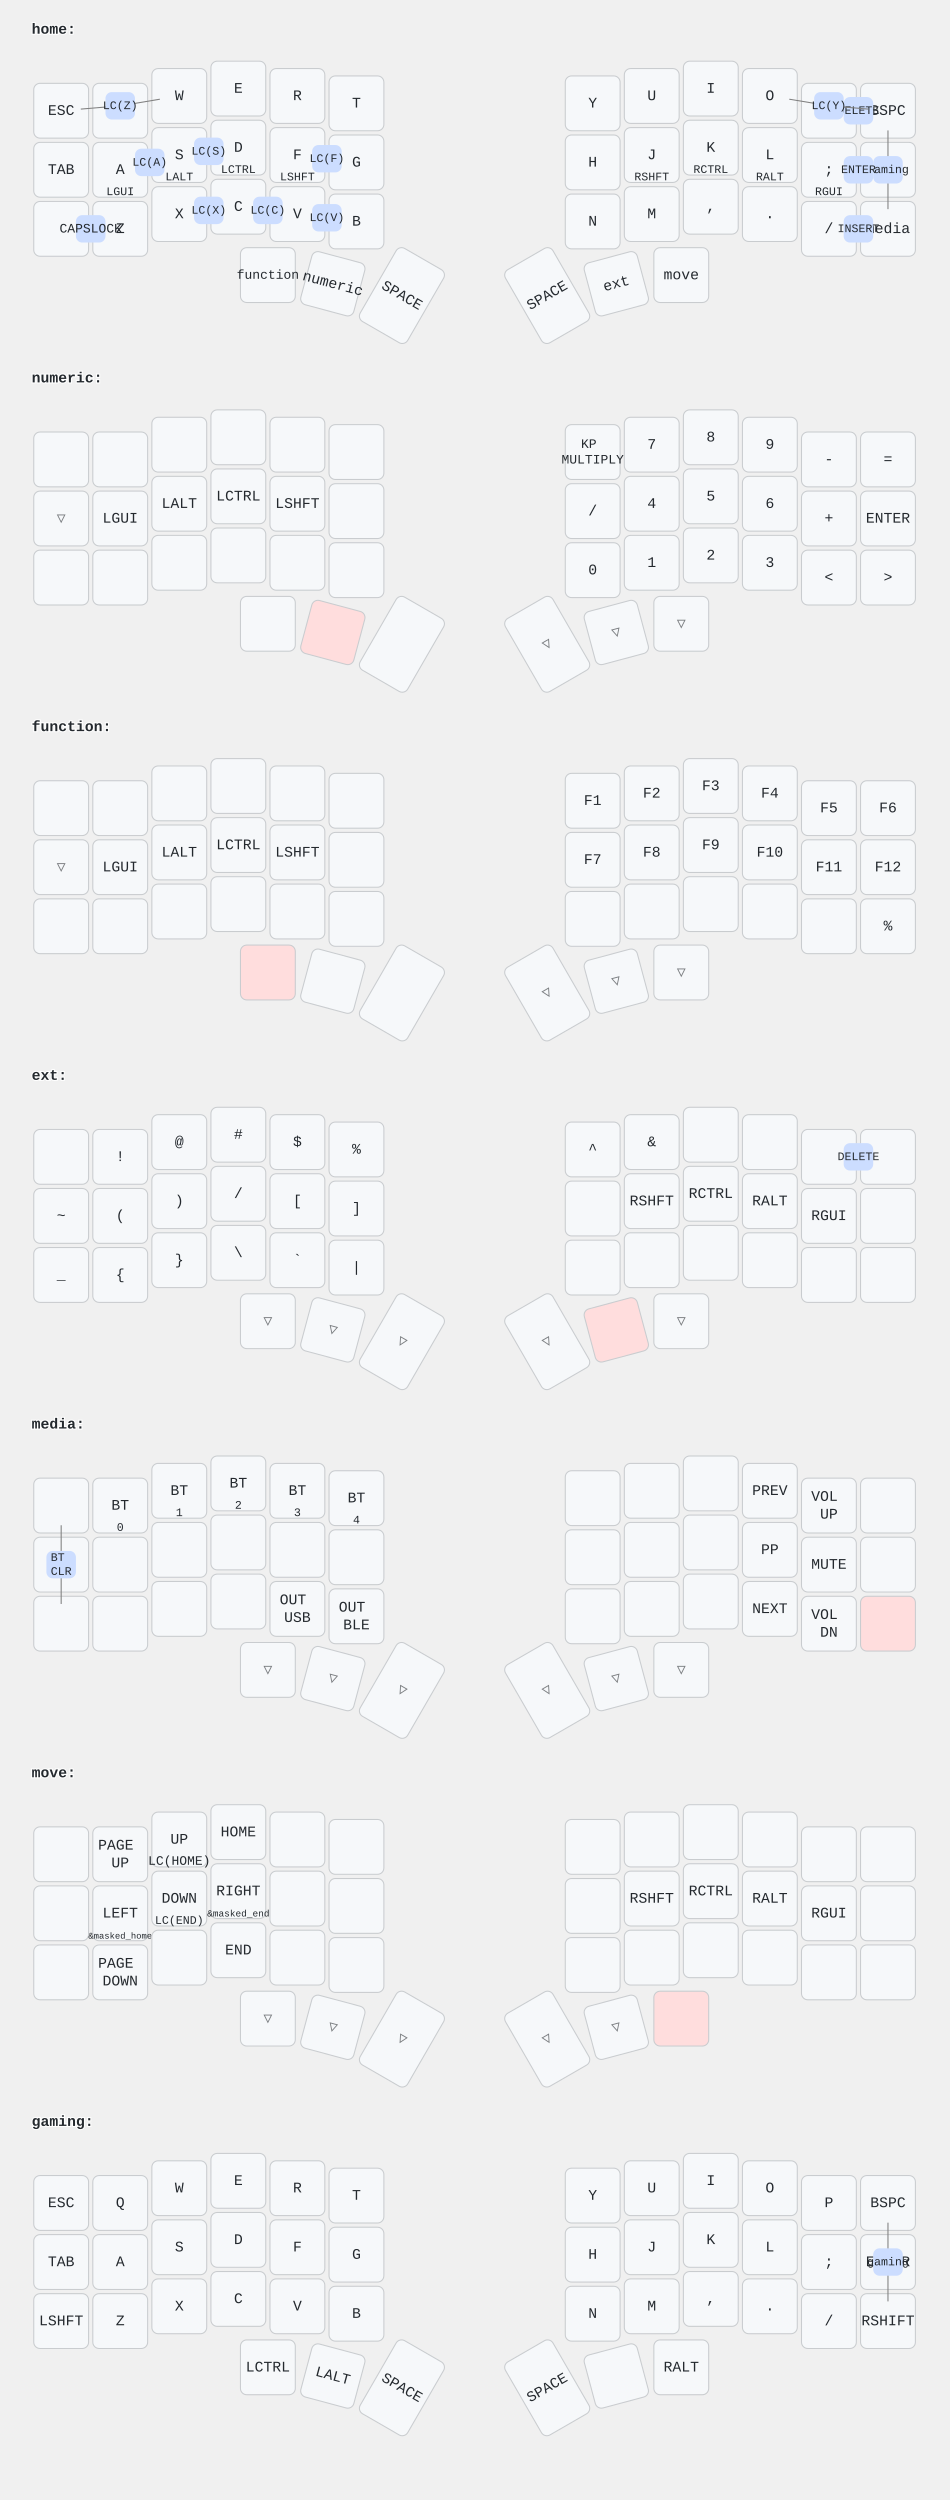
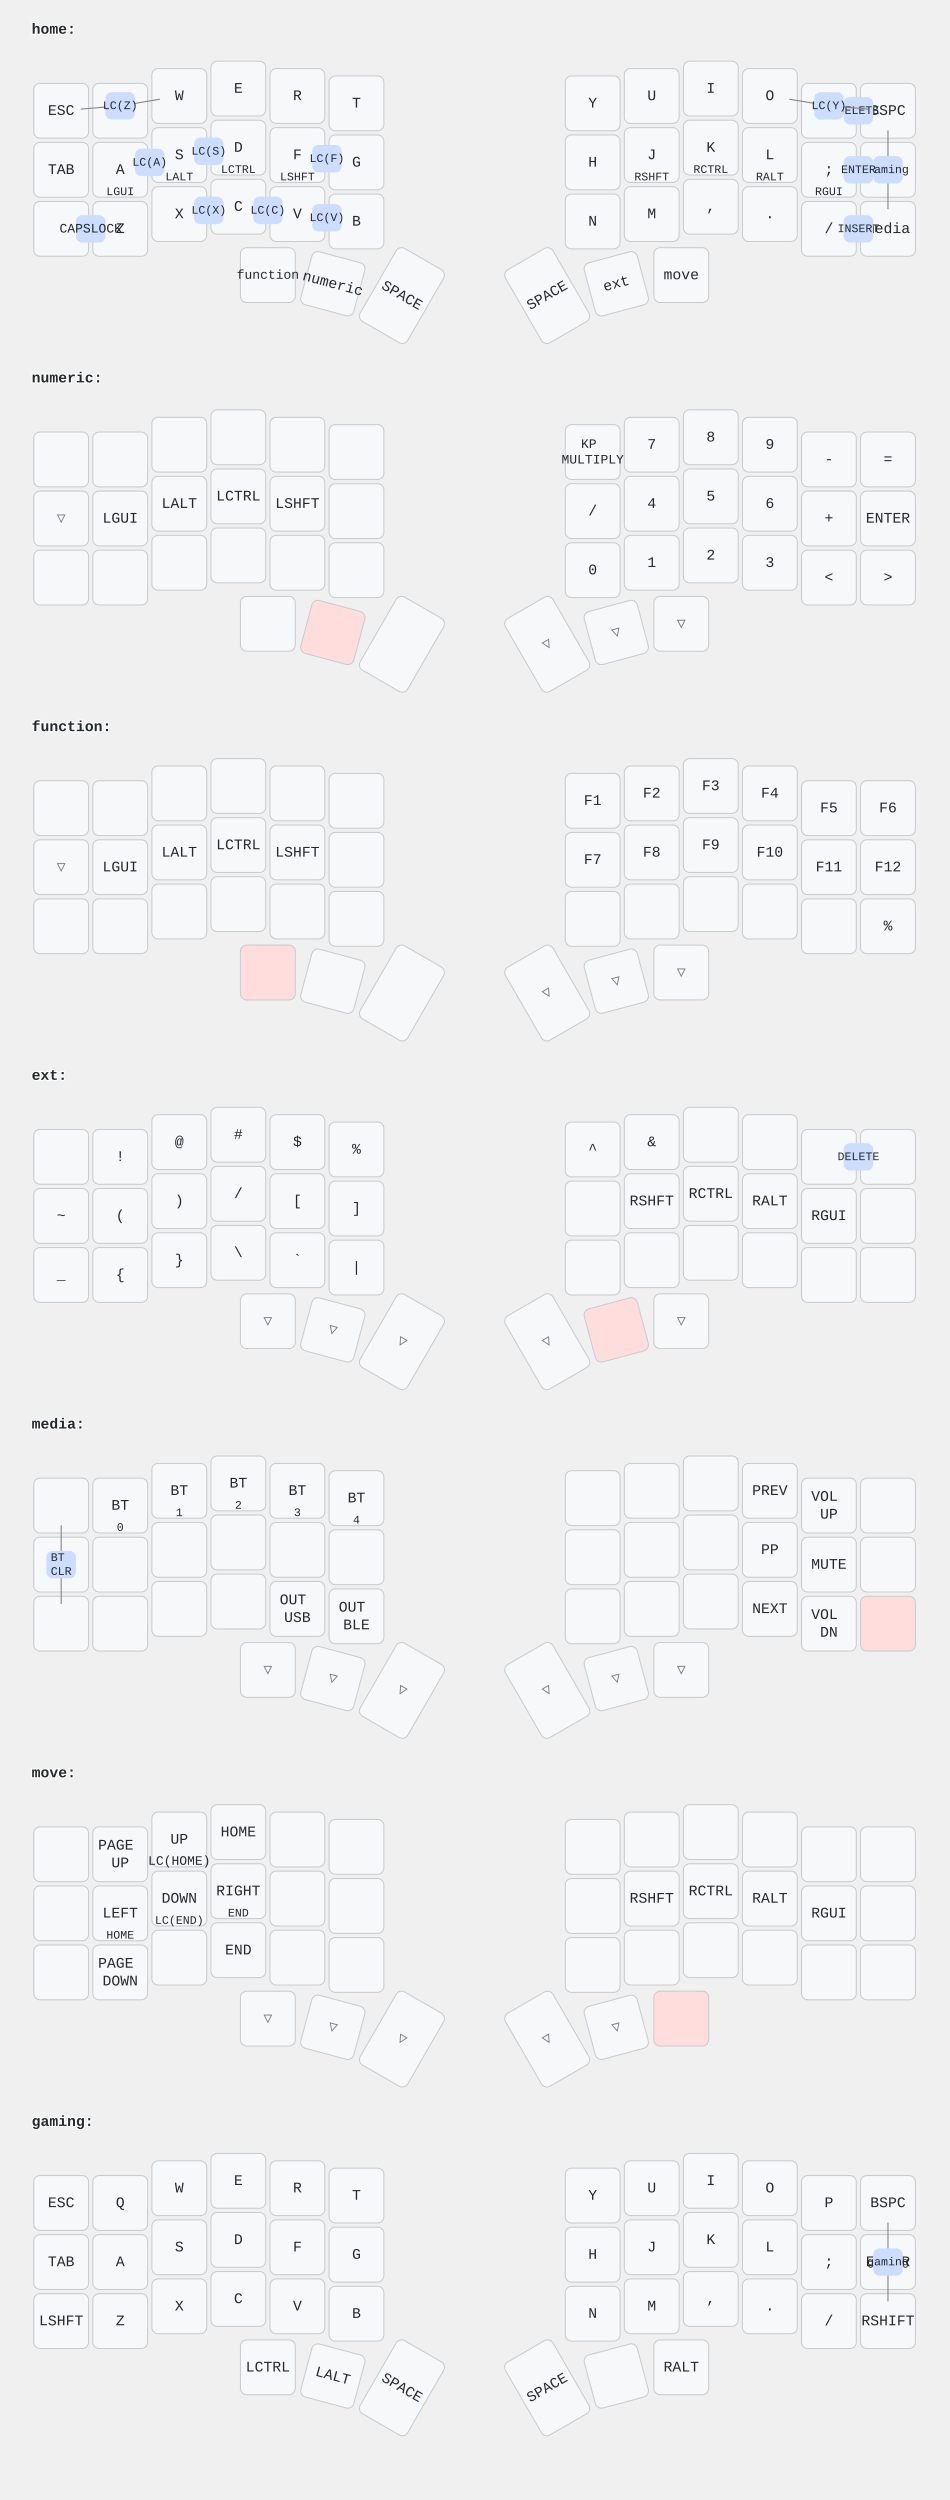
<svg xmlns="http://www.w3.org/2000/svg" width="900.0" height="2370.571" viewBox="0 0 900.0 2370.571" class="keymap">
  <style>/* inherit to force styles through use tags*/
svg path {
    fill: inherit;
}
/* font and background color specifications */
svg.keymap {
    font-family: SFMono-Regular,Consolas,Liberation Mono,Menlo,monospace;
    font-size: 14px;
    font-kerning: normal;
    text-rendering: optimizeLegibility;
    fill: #24292e;
}

/* default key styling */
rect.key {
    fill: #f6f8fa;
    stroke: #c9cccf;
    stroke-width: 1;
}

/* color accent for combo boxes */
rect.combo {
    fill: #cdf;
}

/* color accent for held keys */
rect.held, rect.combo.held {
    fill: #fdd;
}

/* color accent for ghost (optional) keys */
rect.ghost, rect.combo.ghost {
    stroke-dasharray: 4, 4;
    stroke-width: 2;
}

text {
    text-anchor: middle;
    dominant-baseline: middle;
}

/* styling for layer labels */
text.label {
    font-weight: bold;
    text-anchor: start;
    stroke: white;
    stroke-width: 2;
    paint-order: stroke;
}

/* styling for combo tap, and key hold/shifted label text */
text.combo, text.hold, text.shifted {
    font-size: 11px;
}

text.hold {
    text-anchor: middle;
    dominant-baseline: auto;
}

text.shifted {
    text-anchor: middle;
    dominant-baseline: hanging;
}

/* styling for hold/shifted label text in combo box */
text.combo.hold, text.combo.shifted {
    font-size: 8px;
}

/* lighter symbol for transparent keys */
text.trans {
    fill: #7b7e81;
}

/* styling for combo dendrons */
path.combo {
    stroke-width: 1;
    stroke: gray;
    fill: none;
}

/* Start Tabler Icons Cleanup */
/* cannot use height/width with glyphs */
.icon-tabler &gt; path {
    fill: inherit;
    stroke: inherit;
}
/* hide tabler's default box */
.icon-tabler &gt; path[stroke="none"][fill="none"] {
    visibility: collapse;
}
/* End Tabler Icons Cleanup */
</style>
  <g class="layer-home">
    <text x="30.0" y="28.0" class="label">home:</text>
    <rect rx="6.0" ry="6.0" x="32.0" y="79.0" width="52.0" height="52.0" class="key" />
    <text x="58.0" y="105.0" class="tap">ESC</text>
    <rect rx="6.0" ry="6.0" x="88.0" y="79.0" width="52.0" height="52.0" class="key" />
    <text x="114.0" y="105.0" class="tap">Q</text>
    <rect rx="6.0" ry="6.0" x="144.0" y="65.0" width="52.0" height="52.0" class="key" />
    <text x="170.0" y="91.0" class="tap">W</text>
    <rect rx="6.0" ry="6.0" x="200.0" y="58.0" width="52.0" height="52.0" class="key" />
    <text x="226.0" y="84.0" class="tap">E</text>
    <rect rx="6.0" ry="6.0" x="256.0" y="65.0" width="52.0" height="52.0" class="key" />
    <text x="282.0" y="91.0" class="tap">R</text>
    <rect rx="6.0" ry="6.0" x="312.0" y="72.0" width="52.0" height="52.0" class="key" />
    <text x="338.0" y="98.0" class="tap">T</text>
    <rect rx="6.0" ry="6.0" x="536.0" y="72.0" width="52.0" height="52.0" class="key" />
    <text x="562.0" y="98.0" class="tap">Y</text>
    <rect rx="6.0" ry="6.0" x="592.0" y="65.0" width="52.0" height="52.0" class="key" />
    <text x="618.0" y="91.0" class="tap">U</text>
    <rect rx="6.0" ry="6.0" x="648.0" y="58.0" width="52.0" height="52.0" class="key" />
    <text x="674.0" y="84.0" class="tap">I</text>
    <rect rx="6.0" ry="6.0" x="704.0" y="65.0" width="52.0" height="52.0" class="key" />
    <text x="730.0" y="91.0" class="tap">O</text>
    <rect rx="6.0" ry="6.0" x="760.0" y="79.0" width="52.0" height="52.0" class="key" />
    <text x="786.0" y="105.0" class="tap">P</text>
    <rect rx="6.0" ry="6.0" x="816.0" y="79.0" width="52.0" height="52.0" class="key" />
    <text x="842.0" y="105.0" class="tap">BSPC</text>
    <rect rx="6.0" ry="6.0" x="32.0" y="135.0" width="52.0" height="52.0" class="key" />
    <text x="58.0" y="161.0" class="tap">TAB</text>
    <rect rx="6.0" ry="6.0" x="88.0" y="135.0" width="52.0" height="52.0" class="key" />
    <text x="114.0" y="161.0" class="tap">A</text>
    <text x="114.0" y="185.0" class="hold">LGUI</text>
    <rect rx="6.0" ry="6.0" x="144.0" y="121.0" width="52.0" height="52.0" class="key" />
    <text x="170.0" y="147.0" class="tap">S</text>
    <text x="170.0" y="171.0" class="hold">LALT</text>
    <rect rx="6.0" ry="6.0" x="200.0" y="114.0" width="52.0" height="52.0" class="key" />
    <text x="226.0" y="140.0" class="tap">D</text>
    <text x="226.0" y="164.0" class="hold">LCTRL</text>
    <rect rx="6.0" ry="6.0" x="256.0" y="121.0" width="52.0" height="52.0" class="key" />
    <text x="282.0" y="147.0" class="tap">F</text>
    <text x="282.0" y="171.0" class="hold">LSHFT</text>
    <rect rx="6.0" ry="6.0" x="312.0" y="128.0" width="52.0" height="52.0" class="key" />
    <text x="338.0" y="154.0" class="tap">G</text>
    <rect rx="6.0" ry="6.0" x="536.0" y="128.0" width="52.0" height="52.0" class="key" />
    <text x="562.0" y="154.0" class="tap">H</text>
    <rect rx="6.0" ry="6.0" x="592.0" y="121.0" width="52.0" height="52.0" class="key" />
    <text x="618.0" y="147.0" class="tap">J</text>
    <text x="618.0" y="171.0" class="hold">RSHFT</text>
    <rect rx="6.0" ry="6.0" x="648.0" y="114.0" width="52.0" height="52.0" class="key" />
    <text x="674.0" y="140.0" class="tap">K</text>
    <text x="674.0" y="164.0" class="hold">RCTRL</text>
    <rect rx="6.0" ry="6.0" x="704.0" y="121.0" width="52.0" height="52.0" class="key" />
    <text x="730.0" y="147.0" class="tap">L</text>
    <text x="730.0" y="171.0" class="hold">RALT</text>
    <rect rx="6.0" ry="6.0" x="760.0" y="135.0" width="52.0" height="52.0" class="key" />
    <text x="786.0" y="161.0" class="tap">;</text>
    <text x="786.0" y="185.0" class="hold">RGUI</text>
    <rect rx="6.0" ry="6.0" x="816.0" y="135.0" width="52.0" height="52.0" class="key" />
    <text x="842.0" y="161.0" class="tap">'</text>
    <rect rx="6.0" ry="6.0" x="32.0" y="191.0" width="52.0" height="52.0" class="key" />
    <rect rx="6.0" ry="6.0" x="88.0" y="191.0" width="52.0" height="52.0" class="key" />
    <text x="114.0" y="217.0" class="tap">Z</text>
    <rect rx="6.0" ry="6.0" x="144.0" y="177.0" width="52.0" height="52.0" class="key" />
    <text x="170.0" y="203.0" class="tap">X</text>
    <rect rx="6.0" ry="6.0" x="200.0" y="170.0" width="52.0" height="52.0" class="key" />
    <text x="226.0" y="196.0" class="tap">C</text>
    <rect rx="6.0" ry="6.0" x="256.0" y="177.0" width="52.0" height="52.0" class="key" />
    <text x="282.0" y="203.0" class="tap">V</text>
    <rect rx="6.0" ry="6.0" x="312.0" y="184.0" width="52.0" height="52.0" class="key" />
    <text x="338.0" y="210.0" class="tap">B</text>
    <rect rx="6.0" ry="6.0" x="536.0" y="184.0" width="52.0" height="52.0" class="key" />
    <text x="562.0" y="210.0" class="tap">N</text>
    <rect rx="6.0" ry="6.0" x="592.0" y="177.0" width="52.0" height="52.0" class="key" />
    <text x="618.0" y="203.0" class="tap">M</text>
    <rect rx="6.0" ry="6.0" x="648.0" y="170.0" width="52.0" height="52.0" class="key" />
    <text x="674.0" y="196.0" class="tap">,</text>
    <rect rx="6.0" ry="6.0" x="704.0" y="177.0" width="52.0" height="52.0" class="key" />
    <text x="730.0" y="203.0" class="tap">.</text>
    <rect rx="6.0" ry="6.0" x="760.0" y="191.0" width="52.0" height="52.0" class="key" />
    <text x="786.0" y="217.0" class="tap">/</text>
    <rect rx="6.0" ry="6.0" x="816.0" y="191.0" width="52.0" height="52.0" class="key" />
    <text x="842.0" y="217.0" class="tap">media</text>
    <rect rx="6.0" ry="6.0" x="228.0" y="234.848" width="52.0" height="52.0" class="key" />
    <text x="254.0" y="260.848" class="tap" style="font-size: 88%">function</text>
    <g transform="rotate(15.0, 315.6, 269.08)">
      <rect rx="6.0" ry="6.0" x="289.6" y="243.08" width="52.0" height="52.0" class="key" />
      <text x="315.6" y="269.08" class="tap">numeric</text>
    </g>
    <g transform="rotate(30.0, 381.12, 280.28)">
      <rect rx="6.0" ry="6.0" x="355.12" y="240.28" width="52.0" height="80.0" class="key" />
      <text x="381.12" y="280.28" class="tap">SPACE</text>
    </g>
    <g transform="rotate(-30.0, 518.88, 280.28)">
      <rect rx="6.0" ry="6.0" x="492.88" y="240.28" width="52.0" height="80.0" class="key" />
      <text x="518.88" y="280.28" class="tap">SPACE</text>
    </g>
    <g transform="rotate(-15.0, 584.4, 269.08)">
      <rect rx="6.0" ry="6.0" x="558.4" y="243.08" width="52.0" height="52.0" class="key" />
      <text x="584.4" y="269.08" class="tap">ext</text>
    </g>
    <rect rx="6.0" ry="6.0" x="620.0" y="234.848" width="52.0" height="52.0" class="key" />
    <text x="646.0" y="260.848" class="tap">move</text>
    <path d="M842.0,161.0 l0.0,-37.333" class="combo" />
    <path d="M842.0,161.0 l0.0,37.333" class="combo" />
    <rect rx="6.0" ry="6.0" x="828.0" y="148.0" width="28.0" height="26.0" class="combo" />
    <text x="842.0" y="161.0" class="combo tap">gaming</text>
    <rect rx="6.0" ry="6.0" x="800.0" y="92.0" width="28.0" height="26.0" class="combo" />
    <text x="814.0" y="105.0" class="combo tap">DELETE</text>
    <rect rx="6.0" ry="6.0" x="800.0" y="148.0" width="28.0" height="26.0" class="combo" />
    <text x="814.0" y="161.0" class="combo tap">ENTER</text>
    <rect rx="6.0" ry="6.0" x="800.0" y="204.0" width="28.0" height="26.0" class="combo" />
    <text x="814.0" y="217.0" class="combo tap">INSERT</text>
    <rect rx="6.0" ry="6.0" x="72.0" y="204.0" width="28.0" height="26.0" class="combo" />
    <text x="86.0" y="217.0" class="combo tap" style="font-size: 88%">CAPSLOCK</text>
    <rect rx="6.0" ry="6.0" x="128.0" y="141.0" width="28.0" height="26.0" class="combo" />
    <text x="142.0" y="154.0" class="combo tap">LC(A)</text>
    <rect rx="6.0" ry="6.0" x="184.0" y="130.5" width="28.0" height="26.0" class="combo" />
    <text x="198.0" y="143.5" class="combo tap">LC(S)</text>
    <rect rx="6.0" ry="6.0" x="296.0" y="137.5" width="28.0" height="26.0" class="combo" />
    <text x="310.0" y="150.5" class="combo tap">LC(F)</text>
    <rect rx="6.0" ry="6.0" x="184.0" y="186.5" width="28.0" height="26.0" class="combo" />
    <text x="198.0" y="199.5" class="combo tap">LC(X)</text>
    <rect rx="6.0" ry="6.0" x="240.0" y="186.5" width="28.0" height="26.0" class="combo" />
    <text x="254.0" y="199.5" class="combo tap">LC(C)</text>
    <rect rx="6.0" ry="6.0" x="296.0" y="193.5" width="28.0" height="26.0" class="combo" />
    <text x="310.0" y="206.5" class="combo tap">LC(V)</text>
    <path d="M114.0,100.333 l-37.398,3.116" class="combo" />
    <path d="M114.0,100.333 l37.587,-6.265" class="combo" />
    <rect rx="6.0" ry="6.0" x="100.0" y="87.333" width="28.0" height="26.0" class="combo" />
    <text x="114.0" y="100.333" class="combo tap">LC(Z)</text>
    <path d="M786.0,100.333 l-37.587,-6.265" class="combo" />
    <path d="M786.0,100.333 l37.398,3.116" class="combo" />
    <rect rx="6.0" ry="6.0" x="772.0" y="87.333" width="28.0" height="26.0" class="combo" />
    <text x="786.0" y="100.333" class="combo tap">LC(Y)</text>
  </g>
  <g class="layer-numeric">
    <text x="30.0" y="358.653" class="label">numeric:</text>
    <rect rx="6.0" ry="6.0" x="32.0" y="409.653" width="52.0" height="52.0" class="key" />
    <rect rx="6.0" ry="6.0" x="88.0" y="409.653" width="52.0" height="52.0" class="key" />
    <rect rx="6.0" ry="6.0" x="144.0" y="395.653" width="52.0" height="52.0" class="key" />
    <rect rx="6.0" ry="6.0" x="200.0" y="388.653" width="52.0" height="52.0" class="key" />
    <rect rx="6.0" ry="6.0" x="256.0" y="395.653" width="52.0" height="52.0" class="key" />
    <rect rx="6.0" ry="6.0" x="312.0" y="402.653" width="52.0" height="52.0" class="key" />
    <rect rx="6.0" ry="6.0" x="536.0" y="402.653" width="52.0" height="52.0" class="key" />
    <text x="562.0" y="428.653" class="tap" style="font-size: 88%">
      <tspan x="562.0" dy="-0.6em">KP</tspan>
      <tspan x="562.0" dy="1.2em">MULTIPLY</tspan>
    </text>
    <rect rx="6.0" ry="6.0" x="592.0" y="395.653" width="52.0" height="52.0" class="key" />
    <text x="618.0" y="421.653" class="tap">7</text>
    <rect rx="6.0" ry="6.0" x="648.0" y="388.653" width="52.0" height="52.0" class="key" />
    <text x="674.0" y="414.653" class="tap">8</text>
    <rect rx="6.0" ry="6.0" x="704.0" y="395.653" width="52.0" height="52.0" class="key" />
    <text x="730.0" y="421.653" class="tap">9</text>
    <rect rx="6.0" ry="6.0" x="760.0" y="409.653" width="52.0" height="52.0" class="key" />
    <text x="786.0" y="435.653" class="tap">-</text>
    <rect rx="6.0" ry="6.0" x="816.0" y="409.653" width="52.0" height="52.0" class="key" />
    <text x="842.0" y="435.653" class="tap">=</text>
    <rect rx="6.0" ry="6.0" x="32.0" y="465.653" width="52.0" height="52.0" class="trans key" />
    <text x="58.0" y="491.653" class="trans tap">▽</text>
    <rect rx="6.0" ry="6.0" x="88.0" y="465.653" width="52.0" height="52.0" class="key" />
    <text x="114.0" y="491.653" class="tap">LGUI</text>
    <rect rx="6.0" ry="6.0" x="144.0" y="451.653" width="52.0" height="52.0" class="key" />
    <text x="170.0" y="477.653" class="tap">LALT</text>
    <rect rx="6.0" ry="6.0" x="200.0" y="444.653" width="52.0" height="52.0" class="key" />
    <text x="226.0" y="470.653" class="tap">LCTRL</text>
    <rect rx="6.0" ry="6.0" x="256.0" y="451.653" width="52.0" height="52.0" class="key" />
    <text x="282.0" y="477.653" class="tap">LSHFT</text>
    <rect rx="6.0" ry="6.0" x="312.0" y="458.653" width="52.0" height="52.0" class="key" />
    <rect rx="6.0" ry="6.0" x="536.0" y="458.653" width="52.0" height="52.0" class="key" />
    <text x="562.0" y="484.653" class="tap">/</text>
    <rect rx="6.0" ry="6.0" x="592.0" y="451.653" width="52.0" height="52.0" class="key" />
    <text x="618.0" y="477.653" class="tap">4</text>
    <rect rx="6.0" ry="6.0" x="648.0" y="444.653" width="52.0" height="52.0" class="key" />
    <text x="674.0" y="470.653" class="tap">5</text>
    <rect rx="6.0" ry="6.0" x="704.0" y="451.653" width="52.0" height="52.0" class="key" />
    <text x="730.0" y="477.653" class="tap">6</text>
    <rect rx="6.0" ry="6.0" x="760.0" y="465.653" width="52.0" height="52.0" class="key" />
    <text x="786.0" y="491.653" class="tap">+</text>
    <rect rx="6.0" ry="6.0" x="816.0" y="465.653" width="52.0" height="52.0" class="key" />
    <text x="842.0" y="491.653" class="tap">ENTER</text>
    <rect rx="6.0" ry="6.0" x="32.0" y="521.653" width="52.0" height="52.0" class="key" />
    <rect rx="6.0" ry="6.0" x="88.0" y="521.653" width="52.0" height="52.0" class="key" />
    <rect rx="6.0" ry="6.0" x="144.0" y="507.653" width="52.0" height="52.0" class="key" />
    <rect rx="6.0" ry="6.0" x="200.0" y="500.653" width="52.0" height="52.0" class="key" />
    <rect rx="6.0" ry="6.0" x="256.0" y="507.653" width="52.0" height="52.0" class="key" />
    <rect rx="6.0" ry="6.0" x="312.0" y="514.653" width="52.0" height="52.0" class="key" />
    <rect rx="6.0" ry="6.0" x="536.0" y="514.653" width="52.0" height="52.0" class="key" />
    <text x="562.0" y="540.653" class="tap">0</text>
    <rect rx="6.0" ry="6.0" x="592.0" y="507.653" width="52.0" height="52.0" class="key" />
    <text x="618.0" y="533.653" class="tap">1</text>
    <rect rx="6.0" ry="6.0" x="648.0" y="500.653" width="52.0" height="52.0" class="key" />
    <text x="674.0" y="526.653" class="tap">2</text>
    <rect rx="6.0" ry="6.0" x="704.0" y="507.653" width="52.0" height="52.0" class="key" />
    <text x="730.0" y="533.653" class="tap">3</text>
    <rect rx="6.0" ry="6.0" x="760.0" y="521.653" width="52.0" height="52.0" class="key" />
    <text x="786.0" y="547.653" class="tap">&lt;</text>
    <rect rx="6.0" ry="6.0" x="816.0" y="521.653" width="52.0" height="52.0" class="key" />
    <text x="842.0" y="547.653" class="tap">&gt;</text>
    <rect rx="6.0" ry="6.0" x="228.0" y="565.501" width="52.0" height="52.0" class="key" />
    <g transform="rotate(15.0, 315.6, 599.7331)">
      <rect rx="6.0" ry="6.0" x="289.6" y="573.733" width="52.0" height="52.0" class="held key" />
    </g>
    <g transform="rotate(30.0, 381.12, 610.9331)">
      <rect rx="6.0" ry="6.0" x="355.12" y="570.933" width="52.0" height="80.0" class="key" />
    </g>
    <g transform="rotate(-30.0, 518.88, 610.9331)">
      <rect rx="6.0" ry="6.0" x="492.88" y="570.933" width="52.0" height="80.0" class="trans key" />
      <text x="518.88" y="610.933" class="trans tap">▽</text>
    </g>
    <g transform="rotate(-15.0, 584.4, 599.7331)">
      <rect rx="6.0" ry="6.0" x="558.4" y="573.733" width="52.0" height="52.0" class="trans key" />
      <text x="584.4" y="599.733" class="trans tap">▽</text>
    </g>
    <rect rx="6.0" ry="6.0" x="620.0" y="565.501" width="52.0" height="52.0" class="trans key" />
    <text x="646.0" y="591.501" class="trans tap">▽</text>
  </g>
  <g class="layer-function">
    <text x="30.0" y="689.306" class="label">function:</text>
    <rect rx="6.0" ry="6.0" x="32.0" y="740.306" width="52.0" height="52.0" class="key" />
    <rect rx="6.0" ry="6.0" x="88.0" y="740.306" width="52.0" height="52.0" class="key" />
    <rect rx="6.0" ry="6.0" x="144.0" y="726.306" width="52.0" height="52.0" class="key" />
    <rect rx="6.0" ry="6.0" x="200.0" y="719.306" width="52.0" height="52.0" class="key" />
    <rect rx="6.0" ry="6.0" x="256.0" y="726.306" width="52.0" height="52.0" class="key" />
    <rect rx="6.0" ry="6.0" x="312.0" y="733.306" width="52.0" height="52.0" class="key" />
    <rect rx="6.0" ry="6.0" x="536.0" y="733.306" width="52.0" height="52.0" class="key" />
    <text x="562.0" y="759.306" class="tap">F1</text>
    <rect rx="6.0" ry="6.0" x="592.0" y="726.306" width="52.0" height="52.0" class="key" />
    <text x="618.0" y="752.306" class="tap">F2</text>
    <rect rx="6.0" ry="6.0" x="648.0" y="719.306" width="52.0" height="52.0" class="key" />
    <text x="674.0" y="745.306" class="tap">F3</text>
    <rect rx="6.0" ry="6.0" x="704.0" y="726.306" width="52.0" height="52.0" class="key" />
    <text x="730.0" y="752.306" class="tap">F4</text>
    <rect rx="6.0" ry="6.0" x="760.0" y="740.306" width="52.0" height="52.0" class="key" />
    <text x="786.0" y="766.306" class="tap">F5</text>
    <rect rx="6.0" ry="6.0" x="816.0" y="740.306" width="52.0" height="52.0" class="key" />
    <text x="842.0" y="766.306" class="tap">F6</text>
    <rect rx="6.0" ry="6.0" x="32.0" y="796.306" width="52.0" height="52.0" class="trans key" />
    <text x="58.0" y="822.306" class="trans tap">▽</text>
    <rect rx="6.0" ry="6.0" x="88.0" y="796.306" width="52.0" height="52.0" class="key" />
    <text x="114.0" y="822.306" class="tap">LGUI</text>
    <rect rx="6.0" ry="6.0" x="144.0" y="782.306" width="52.0" height="52.0" class="key" />
    <text x="170.0" y="808.306" class="tap">LALT</text>
    <rect rx="6.0" ry="6.0" x="200.0" y="775.306" width="52.0" height="52.0" class="key" />
    <text x="226.0" y="801.306" class="tap">LCTRL</text>
    <rect rx="6.0" ry="6.0" x="256.0" y="782.306" width="52.0" height="52.0" class="key" />
    <text x="282.0" y="808.306" class="tap">LSHFT</text>
    <rect rx="6.0" ry="6.0" x="312.0" y="789.306" width="52.0" height="52.0" class="key" />
    <rect rx="6.0" ry="6.0" x="536.0" y="789.306" width="52.0" height="52.0" class="key" />
    <text x="562.0" y="815.306" class="tap">F7</text>
    <rect rx="6.0" ry="6.0" x="592.0" y="782.306" width="52.0" height="52.0" class="key" />
    <text x="618.0" y="808.306" class="tap">F8</text>
    <rect rx="6.0" ry="6.0" x="648.0" y="775.306" width="52.0" height="52.0" class="key" />
    <text x="674.0" y="801.306" class="tap">F9</text>
    <rect rx="6.0" ry="6.0" x="704.0" y="782.306" width="52.0" height="52.0" class="key" />
    <text x="730.0" y="808.306" class="tap">F10</text>
    <rect rx="6.0" ry="6.0" x="760.0" y="796.306" width="52.0" height="52.0" class="key" />
    <text x="786.0" y="822.306" class="tap">F11</text>
    <rect rx="6.0" ry="6.0" x="816.0" y="796.306" width="52.0" height="52.0" class="key" />
    <text x="842.0" y="822.306" class="tap">F12</text>
    <rect rx="6.0" ry="6.0" x="32.0" y="852.306" width="52.0" height="52.0" class="key" />
    <rect rx="6.0" ry="6.0" x="88.0" y="852.306" width="52.0" height="52.0" class="key" />
    <rect rx="6.0" ry="6.0" x="144.0" y="838.306" width="52.0" height="52.0" class="key" />
    <rect rx="6.0" ry="6.0" x="200.0" y="831.306" width="52.0" height="52.0" class="key" />
    <rect rx="6.0" ry="6.0" x="256.0" y="838.306" width="52.0" height="52.0" class="key" />
    <rect rx="6.0" ry="6.0" x="312.0" y="845.306" width="52.0" height="52.0" class="key" />
    <rect rx="6.0" ry="6.0" x="536.0" y="845.306" width="52.0" height="52.0" class="key" />
    <rect rx="6.0" ry="6.0" x="592.0" y="838.306" width="52.0" height="52.0" class="key" />
    <rect rx="6.0" ry="6.0" x="648.0" y="831.306" width="52.0" height="52.0" class="key" />
    <rect rx="6.0" ry="6.0" x="704.0" y="838.306" width="52.0" height="52.0" class="key" />
    <rect rx="6.0" ry="6.0" x="760.0" y="852.306" width="52.0" height="52.0" class="key" />
    <rect rx="6.0" ry="6.0" x="816.0" y="852.306" width="52.0" height="52.0" class="key" />
    <text x="842.0" y="878.306" class="tap">%</text>
    <rect rx="6.0" ry="6.0" x="228.0" y="896.154" width="52.0" height="52.0" class="held key" />
    <g transform="rotate(15.0, 315.6, 930.3861)">
      <rect rx="6.0" ry="6.0" x="289.6" y="904.386" width="52.0" height="52.0" class="key" />
    </g>
    <g transform="rotate(30.0, 381.12, 941.5861)">
      <rect rx="6.0" ry="6.0" x="355.12" y="901.586" width="52.0" height="80.0" class="key" />
    </g>
    <g transform="rotate(-30.0, 518.88, 941.5861)">
      <rect rx="6.0" ry="6.0" x="492.88" y="901.586" width="52.0" height="80.0" class="trans key" />
      <text x="518.88" y="941.586" class="trans tap">▽</text>
    </g>
    <g transform="rotate(-15.0, 584.4, 930.3861)">
      <rect rx="6.0" ry="6.0" x="558.4" y="904.386" width="52.0" height="52.0" class="trans key" />
      <text x="584.4" y="930.386" class="trans tap">▽</text>
    </g>
    <rect rx="6.0" ry="6.0" x="620.0" y="896.154" width="52.0" height="52.0" class="trans key" />
    <text x="646.0" y="922.154" class="trans tap">▽</text>
  </g>
  <g class="layer-ext">
    <text x="30.0" y="1019.959" class="label">ext:</text>
    <rect rx="6.0" ry="6.0" x="32.0" y="1070.959" width="52.0" height="52.0" class="key" />
    <rect rx="6.0" ry="6.0" x="88.0" y="1070.959" width="52.0" height="52.0" class="key" />
    <text x="114.0" y="1096.959" class="tap">!</text>
    <rect rx="6.0" ry="6.0" x="144.0" y="1056.959" width="52.0" height="52.0" class="key" />
    <text x="170.0" y="1082.959" class="tap">@</text>
    <rect rx="6.0" ry="6.0" x="200.0" y="1049.959" width="52.0" height="52.0" class="key" />
    <text x="226.0" y="1075.959" class="tap">#</text>
    <rect rx="6.0" ry="6.0" x="256.0" y="1056.959" width="52.0" height="52.0" class="key" />
    <text x="282.0" y="1082.959" class="tap">$</text>
    <rect rx="6.0" ry="6.0" x="312.0" y="1063.959" width="52.0" height="52.0" class="key" />
    <text x="338.0" y="1089.959" class="tap">%</text>
    <rect rx="6.0" ry="6.0" x="536.0" y="1063.959" width="52.0" height="52.0" class="key" />
    <text x="562.0" y="1089.959" class="tap">^</text>
    <rect rx="6.0" ry="6.0" x="592.0" y="1056.959" width="52.0" height="52.0" class="key" />
    <text x="618.0" y="1082.959" class="tap">&amp;</text>
    <rect rx="6.0" ry="6.0" x="648.0" y="1049.959" width="52.0" height="52.0" class="key" />
    <rect rx="6.0" ry="6.0" x="704.0" y="1056.959" width="52.0" height="52.0" class="key" />
    <rect rx="6.0" ry="6.0" x="760.0" y="1070.959" width="52.0" height="52.0" class="key" />
    <rect rx="6.0" ry="6.0" x="816.0" y="1070.959" width="52.0" height="52.0" class="key" />
    <rect rx="6.0" ry="6.0" x="32.0" y="1126.959" width="52.0" height="52.0" class="key" />
    <text x="58.0" y="1152.959" class="tap">~</text>
    <rect rx="6.0" ry="6.0" x="88.0" y="1126.959" width="52.0" height="52.0" class="key" />
    <text x="114.0" y="1152.959" class="tap">(</text>
    <rect rx="6.0" ry="6.0" x="144.0" y="1112.959" width="52.0" height="52.0" class="key" />
    <text x="170.0" y="1138.959" class="tap">)</text>
    <rect rx="6.0" ry="6.0" x="200.0" y="1105.959" width="52.0" height="52.0" class="key" />
    <text x="226.0" y="1131.959" class="tap">/</text>
    <rect rx="6.0" ry="6.0" x="256.0" y="1112.959" width="52.0" height="52.0" class="key" />
    <text x="282.0" y="1138.959" class="tap">[</text>
    <rect rx="6.0" ry="6.0" x="312.0" y="1119.959" width="52.0" height="52.0" class="key" />
    <text x="338.0" y="1145.959" class="tap">]</text>
    <rect rx="6.0" ry="6.0" x="536.0" y="1119.959" width="52.0" height="52.0" class="key" />
    <rect rx="6.0" ry="6.0" x="592.0" y="1112.959" width="52.0" height="52.0" class="key" />
    <text x="618.0" y="1138.959" class="tap">RSHFT</text>
    <rect rx="6.0" ry="6.0" x="648.0" y="1105.959" width="52.0" height="52.0" class="key" />
    <text x="674.0" y="1131.959" class="tap">RCTRL</text>
    <rect rx="6.0" ry="6.0" x="704.0" y="1112.959" width="52.0" height="52.0" class="key" />
    <text x="730.0" y="1138.959" class="tap">RALT</text>
    <rect rx="6.0" ry="6.0" x="760.0" y="1126.959" width="52.0" height="52.0" class="key" />
    <text x="786.0" y="1152.959" class="tap">RGUI</text>
    <rect rx="6.0" ry="6.0" x="816.0" y="1126.959" width="52.0" height="52.0" class="key" />
    <rect rx="6.0" ry="6.0" x="32.0" y="1182.959" width="52.0" height="52.0" class="key" />
    <text x="58.0" y="1208.959" class="tap">_</text>
    <rect rx="6.0" ry="6.0" x="88.0" y="1182.959" width="52.0" height="52.0" class="key" />
    <text x="114.0" y="1208.959" class="tap">{</text>
    <rect rx="6.0" ry="6.0" x="144.0" y="1168.959" width="52.0" height="52.0" class="key" />
    <text x="170.0" y="1194.959" class="tap">}</text>
    <rect rx="6.0" ry="6.0" x="200.0" y="1161.959" width="52.0" height="52.0" class="key" />
    <text x="226.0" y="1187.959" class="tap">\</text>
    <rect rx="6.0" ry="6.0" x="256.0" y="1168.959" width="52.0" height="52.0" class="key" />
    <text x="282.0" y="1194.959" class="tap">`</text>
    <rect rx="6.0" ry="6.0" x="312.0" y="1175.959" width="52.0" height="52.0" class="key" />
    <text x="338.0" y="1201.959" class="tap">|</text>
    <rect rx="6.0" ry="6.0" x="536.0" y="1175.959" width="52.0" height="52.0" class="key" />
    <rect rx="6.0" ry="6.0" x="592.0" y="1168.959" width="52.0" height="52.0" class="key" />
    <rect rx="6.0" ry="6.0" x="648.0" y="1161.959" width="52.0" height="52.0" class="key" />
    <rect rx="6.0" ry="6.0" x="704.0" y="1168.959" width="52.0" height="52.0" class="key" />
    <rect rx="6.0" ry="6.0" x="760.0" y="1182.959" width="52.0" height="52.0" class="key" />
    <rect rx="6.0" ry="6.0" x="816.0" y="1182.959" width="52.0" height="52.0" class="key" />
    <rect rx="6.0" ry="6.0" x="228.0" y="1226.807" width="52.0" height="52.0" class="trans key" />
    <text x="254.0" y="1252.807" class="trans tap">▽</text>
    <g transform="rotate(15.0, 315.6, 1261.039)">
      <rect rx="6.0" ry="6.0" x="289.6" y="1235.039" width="52.0" height="52.0" class="trans key" />
      <text x="315.6" y="1261.039" class="trans tap">▽</text>
    </g>
    <g transform="rotate(30.0, 381.12, 1272.239)">
      <rect rx="6.0" ry="6.0" x="355.12" y="1232.239" width="52.0" height="80.0" class="trans key" />
      <text x="381.12" y="1272.239" class="trans tap">▽</text>
    </g>
    <g transform="rotate(-30.0, 518.88, 1272.239)">
      <rect rx="6.0" ry="6.0" x="492.88" y="1232.239" width="52.0" height="80.0" class="trans key" />
      <text x="518.88" y="1272.239" class="trans tap">▽</text>
    </g>
    <g transform="rotate(-15.0, 584.4, 1261.039)">
      <rect rx="6.0" ry="6.0" x="558.4" y="1235.039" width="52.0" height="52.0" class="held key" />
    </g>
    <rect rx="6.0" ry="6.0" x="620.0" y="1226.807" width="52.0" height="52.0" class="trans key" />
    <text x="646.0" y="1252.807" class="trans tap">▽</text>
    <rect rx="6.0" ry="6.0" x="800.0" y="1083.959" width="28.0" height="26.0" class="combo" />
    <text x="814.0" y="1096.959" class="combo tap">DELETE</text>
  </g>
  <g class="layer-media">
    <text x="30.0" y="1350.612" class="label">media:</text>
    <rect rx="6.0" ry="6.0" x="32.0" y="1401.612" width="52.0" height="52.0" class="key" />
    <rect rx="6.0" ry="6.0" x="88.0" y="1401.612" width="52.0" height="52.0" class="key" />
    <text x="114.0" y="1427.612" class="tap">BT</text>
    <text x="114.0" y="1451.612" class="hold">0</text>
    <rect rx="6.0" ry="6.0" x="144.0" y="1387.612" width="52.0" height="52.0" class="key" />
    <text x="170.0" y="1413.612" class="tap">BT</text>
    <text x="170.0" y="1437.612" class="hold">1</text>
    <rect rx="6.0" ry="6.0" x="200.0" y="1380.612" width="52.0" height="52.0" class="key" />
    <text x="226.0" y="1406.612" class="tap">BT</text>
    <text x="226.0" y="1430.612" class="hold">2</text>
    <rect rx="6.0" ry="6.0" x="256.0" y="1387.612" width="52.0" height="52.0" class="key" />
    <text x="282.0" y="1413.612" class="tap">BT</text>
    <text x="282.0" y="1437.612" class="hold">3</text>
    <rect rx="6.0" ry="6.0" x="312.0" y="1394.612" width="52.0" height="52.0" class="key" />
    <text x="338.0" y="1420.612" class="tap">BT</text>
    <text x="338.0" y="1444.612" class="hold">4</text>
    <rect rx="6.0" ry="6.0" x="536.0" y="1394.612" width="52.0" height="52.0" class="key" />
    <rect rx="6.0" ry="6.0" x="592.0" y="1387.612" width="52.0" height="52.0" class="key" />
    <rect rx="6.0" ry="6.0" x="648.0" y="1380.612" width="52.0" height="52.0" class="key" />
    <rect rx="6.0" ry="6.0" x="704.0" y="1387.612" width="52.0" height="52.0" class="key" />
    <text x="730.0" y="1413.612" class="tap">PREV</text>
    <rect rx="6.0" ry="6.0" x="760.0" y="1401.612" width="52.0" height="52.0" class="key" />
    <text x="786.0" y="1427.612" class="tap">
      <tspan x="786.0" dy="-0.6em">VOL</tspan>
      <tspan x="786.0" dy="1.2em">UP</tspan>
    </text>
    <rect rx="6.0" ry="6.0" x="816.0" y="1401.612" width="52.0" height="52.0" class="key" />
    <rect rx="6.0" ry="6.0" x="32.0" y="1457.612" width="52.0" height="52.0" class="key" />
    <rect rx="6.0" ry="6.0" x="88.0" y="1457.612" width="52.0" height="52.0" class="key" />
    <rect rx="6.0" ry="6.0" x="144.0" y="1443.612" width="52.0" height="52.0" class="key" />
    <rect rx="6.0" ry="6.0" x="200.0" y="1436.612" width="52.0" height="52.0" class="key" />
    <rect rx="6.0" ry="6.0" x="256.0" y="1443.612" width="52.0" height="52.0" class="key" />
    <rect rx="6.0" ry="6.0" x="312.0" y="1450.612" width="52.0" height="52.0" class="key" />
    <rect rx="6.0" ry="6.0" x="536.0" y="1450.612" width="52.0" height="52.0" class="key" />
    <rect rx="6.0" ry="6.0" x="592.0" y="1443.612" width="52.0" height="52.0" class="key" />
    <rect rx="6.0" ry="6.0" x="648.0" y="1436.612" width="52.0" height="52.0" class="key" />
    <rect rx="6.0" ry="6.0" x="704.0" y="1443.612" width="52.0" height="52.0" class="key" />
    <text x="730.0" y="1469.612" class="tap">PP</text>
    <rect rx="6.0" ry="6.0" x="760.0" y="1457.612" width="52.0" height="52.0" class="key" />
    <text x="786.0" y="1483.612" class="tap">MUTE</text>
    <rect rx="6.0" ry="6.0" x="816.0" y="1457.612" width="52.0" height="52.0" class="key" />
    <rect rx="6.0" ry="6.0" x="32.0" y="1513.612" width="52.0" height="52.0" class="key" />
    <rect rx="6.0" ry="6.0" x="88.0" y="1513.612" width="52.0" height="52.0" class="key" />
    <rect rx="6.0" ry="6.0" x="144.0" y="1499.612" width="52.0" height="52.0" class="key" />
    <rect rx="6.0" ry="6.0" x="200.0" y="1492.612" width="52.0" height="52.0" class="key" />
    <rect rx="6.0" ry="6.0" x="256.0" y="1499.612" width="52.0" height="52.0" class="key" />
    <text x="282.0" y="1525.612" class="tap">
      <tspan x="282.0" dy="-0.6em">OUT</tspan>
      <tspan x="282.0" dy="1.2em">USB</tspan>
    </text>
    <rect rx="6.0" ry="6.0" x="312.0" y="1506.612" width="52.0" height="52.0" class="key" />
    <text x="338.0" y="1532.612" class="tap">
      <tspan x="338.0" dy="-0.6em">OUT</tspan>
      <tspan x="338.0" dy="1.2em">BLE</tspan>
    </text>
    <rect rx="6.0" ry="6.0" x="536.0" y="1506.612" width="52.0" height="52.0" class="key" />
    <rect rx="6.0" ry="6.0" x="592.0" y="1499.612" width="52.0" height="52.0" class="key" />
    <rect rx="6.0" ry="6.0" x="648.0" y="1492.612" width="52.0" height="52.0" class="key" />
    <rect rx="6.0" ry="6.0" x="704.0" y="1499.612" width="52.0" height="52.0" class="key" />
    <text x="730.0" y="1525.612" class="tap">NEXT</text>
    <rect rx="6.0" ry="6.0" x="760.0" y="1513.612" width="52.0" height="52.0" class="key" />
    <text x="786.0" y="1539.612" class="tap">
      <tspan x="786.0" dy="-0.6em">VOL</tspan>
      <tspan x="786.0" dy="1.2em">DN</tspan>
    </text>
    <rect rx="6.0" ry="6.0" x="816.0" y="1513.612" width="52.0" height="52.0" class="held key" />
    <rect rx="6.0" ry="6.0" x="228.0" y="1557.46" width="52.0" height="52.0" class="trans key" />
    <text x="254.0" y="1583.46" class="trans tap">▽</text>
    <g transform="rotate(15.0, 315.6, 1591.692)">
      <rect rx="6.0" ry="6.0" x="289.6" y="1565.692" width="52.0" height="52.0" class="trans key" />
      <text x="315.6" y="1591.692" class="trans tap">▽</text>
    </g>
    <g transform="rotate(30.0, 381.12, 1602.892)">
      <rect rx="6.0" ry="6.0" x="355.12" y="1562.892" width="52.0" height="80.0" class="trans key" />
      <text x="381.12" y="1602.892" class="trans tap">▽</text>
    </g>
    <g transform="rotate(-30.0, 518.88, 1602.892)">
      <rect rx="6.0" ry="6.0" x="492.88" y="1562.892" width="52.0" height="80.0" class="trans key" />
      <text x="518.88" y="1602.892" class="trans tap">▽</text>
    </g>
    <g transform="rotate(-15.0, 584.4, 1591.692)">
      <rect rx="6.0" ry="6.0" x="558.4" y="1565.692" width="52.0" height="52.0" class="trans key" />
      <text x="584.4" y="1591.692" class="trans tap">▽</text>
    </g>
    <rect rx="6.0" ry="6.0" x="620.0" y="1557.46" width="52.0" height="52.0" class="trans key" />
    <text x="646.0" y="1583.46" class="trans tap">▽</text>
    <path d="M58.0,1483.612 l0.0,-37.333" class="combo" />
    <path d="M58.0,1483.612 l0.0,37.333" class="combo" />
    <rect rx="6.0" ry="6.0" x="44.0" y="1470.612" width="28.0" height="26.0" class="combo" />
    <text x="58.0" y="1483.612" class="combo tap">
      <tspan x="58.0" dy="-0.6em">BT</tspan>
      <tspan x="58.0" dy="1.2em">CLR</tspan>
    </text>
  </g>
  <g class="layer-move">
    <text x="30.0" y="1681.265" class="label">move:</text>
    <rect rx="6.0" ry="6.0" x="32.0" y="1732.265" width="52.0" height="52.0" class="key" />
    <rect rx="6.0" ry="6.0" x="88.0" y="1732.265" width="52.0" height="52.0" class="key" />
    <text x="114.0" y="1758.265" class="tap">
      <tspan x="114.0" dy="-0.6em">PAGE</tspan>
      <tspan x="114.0" dy="1.2em">UP</tspan>
    </text>
    <rect rx="6.0" ry="6.0" x="144.0" y="1718.265" width="52.0" height="52.0" class="key" />
    <text x="170.0" y="1744.265" class="tap">UP</text>
    <text x="170.0" y="1768.265" class="hold" style="font-size: 88%">LC(HOME)</text>
    <rect rx="6.0" ry="6.0" x="200.0" y="1711.265" width="52.0" height="52.0" class="key" />
    <text x="226.0" y="1737.265" class="tap">HOME</text>
    <rect rx="6.0" ry="6.0" x="256.0" y="1718.265" width="52.0" height="52.0" class="key" />
    <rect rx="6.0" ry="6.0" x="312.0" y="1725.265" width="52.0" height="52.0" class="key" />
    <rect rx="6.0" ry="6.0" x="536.0" y="1725.265" width="52.0" height="52.0" class="key" />
    <rect rx="6.0" ry="6.0" x="592.0" y="1718.265" width="52.0" height="52.0" class="key" />
    <rect rx="6.0" ry="6.0" x="648.0" y="1711.265" width="52.0" height="52.0" class="key" />
    <rect rx="6.0" ry="6.0" x="704.0" y="1718.265" width="52.0" height="52.0" class="key" />
    <rect rx="6.0" ry="6.0" x="760.0" y="1732.265" width="52.0" height="52.0" class="key" />
    <rect rx="6.0" ry="6.0" x="816.0" y="1732.265" width="52.0" height="52.0" class="key" />
    <rect rx="6.0" ry="6.0" x="32.0" y="1788.265" width="52.0" height="52.0" class="key" />
    <rect rx="6.0" ry="6.0" x="88.0" y="1788.265" width="52.0" height="52.0" class="key" />
    <text x="114.0" y="1814.265" class="tap">LEFT</text>
-     <text x="114.0" y="1838.265" class="hold" style="font-size: 60%">&amp;masked_home</text>
+     <text x="114.0" y="1838.265" class="hold">HOME</text>
    <rect rx="6.0" ry="6.0" x="144.0" y="1774.265" width="52.0" height="52.0" class="key" />
    <text x="170.0" y="1800.265" class="tap">DOWN</text>
    <text x="170.0" y="1824.265" class="hold">LC(END)</text>
    <rect rx="6.0" ry="6.0" x="200.0" y="1767.265" width="52.0" height="52.0" class="key" />
    <text x="226.0" y="1793.265" class="tap">RIGHT</text>
-     <text x="226.0" y="1817.265" class="hold" style="font-size: 64%">&amp;masked_end</text>
+     <text x="226.0" y="1817.265" class="hold">END</text>
    <rect rx="6.0" ry="6.0" x="256.0" y="1774.265" width="52.0" height="52.0" class="key" />
    <rect rx="6.0" ry="6.0" x="312.0" y="1781.265" width="52.0" height="52.0" class="key" />
    <rect rx="6.0" ry="6.0" x="536.0" y="1781.265" width="52.0" height="52.0" class="key" />
    <rect rx="6.0" ry="6.0" x="592.0" y="1774.265" width="52.0" height="52.0" class="key" />
    <text x="618.0" y="1800.265" class="tap">RSHFT</text>
    <rect rx="6.0" ry="6.0" x="648.0" y="1767.265" width="52.0" height="52.0" class="key" />
    <text x="674.0" y="1793.265" class="tap">RCTRL</text>
    <rect rx="6.0" ry="6.0" x="704.0" y="1774.265" width="52.0" height="52.0" class="key" />
    <text x="730.0" y="1800.265" class="tap">RALT</text>
    <rect rx="6.0" ry="6.0" x="760.0" y="1788.265" width="52.0" height="52.0" class="key" />
    <text x="786.0" y="1814.265" class="tap">RGUI</text>
    <rect rx="6.0" ry="6.0" x="816.0" y="1788.265" width="52.0" height="52.0" class="key" />
    <rect rx="6.0" ry="6.0" x="32.0" y="1844.265" width="52.0" height="52.0" class="key" />
    <rect rx="6.0" ry="6.0" x="88.0" y="1844.265" width="52.0" height="52.0" class="key" />
    <text x="114.0" y="1870.265" class="tap">
      <tspan x="114.0" dy="-0.6em">PAGE</tspan>
      <tspan x="114.0" dy="1.2em">DOWN</tspan>
    </text>
    <rect rx="6.0" ry="6.0" x="144.0" y="1830.265" width="52.0" height="52.0" class="key" />
    <rect rx="6.0" ry="6.0" x="200.0" y="1823.265" width="52.0" height="52.0" class="key" />
    <text x="226.0" y="1849.265" class="tap">END</text>
    <rect rx="6.0" ry="6.0" x="256.0" y="1830.265" width="52.0" height="52.0" class="key" />
    <rect rx="6.0" ry="6.0" x="312.0" y="1837.265" width="52.0" height="52.0" class="key" />
    <rect rx="6.0" ry="6.0" x="536.0" y="1837.265" width="52.0" height="52.0" class="key" />
    <rect rx="6.0" ry="6.0" x="592.0" y="1830.265" width="52.0" height="52.0" class="key" />
    <rect rx="6.0" ry="6.0" x="648.0" y="1823.265" width="52.0" height="52.0" class="key" />
    <rect rx="6.0" ry="6.0" x="704.0" y="1830.265" width="52.0" height="52.0" class="key" />
    <rect rx="6.0" ry="6.0" x="760.0" y="1844.265" width="52.0" height="52.0" class="key" />
    <rect rx="6.0" ry="6.0" x="816.0" y="1844.265" width="52.0" height="52.0" class="key" />
    <rect rx="6.0" ry="6.0" x="228.0" y="1888.113" width="52.0" height="52.0" class="trans key" />
    <text x="254.0" y="1914.113" class="trans tap">▽</text>
    <g transform="rotate(15.0, 315.6, 1922.345)">
      <rect rx="6.0" ry="6.0" x="289.6" y="1896.345" width="52.0" height="52.0" class="trans key" />
      <text x="315.6" y="1922.345" class="trans tap">▽</text>
    </g>
    <g transform="rotate(30.0, 381.12, 1933.545)">
      <rect rx="6.0" ry="6.0" x="355.12" y="1893.545" width="52.0" height="80.0" class="trans key" />
      <text x="381.12" y="1933.545" class="trans tap">▽</text>
    </g>
    <g transform="rotate(-30.0, 518.88, 1933.545)">
      <rect rx="6.0" ry="6.0" x="492.88" y="1893.545" width="52.0" height="80.0" class="trans key" />
      <text x="518.88" y="1933.545" class="trans tap">▽</text>
    </g>
    <g transform="rotate(-15.0, 584.4, 1922.345)">
      <rect rx="6.0" ry="6.0" x="558.4" y="1896.345" width="52.0" height="52.0" class="trans key" />
      <text x="584.4" y="1922.345" class="trans tap">▽</text>
    </g>
    <rect rx="6.0" ry="6.0" x="620.0" y="1888.113" width="52.0" height="52.0" class="held key" />
  </g>
  <g class="layer-gaming">
    <text x="30.0" y="2011.918" class="label">gaming:</text>
    <rect rx="6.0" ry="6.0" x="32.0" y="2062.918" width="52.0" height="52.0" class="key" />
    <text x="58.0" y="2088.918" class="tap">ESC</text>
    <rect rx="6.0" ry="6.0" x="88.0" y="2062.918" width="52.0" height="52.0" class="key" />
    <text x="114.0" y="2088.918" class="tap">Q</text>
    <rect rx="6.0" ry="6.0" x="144.0" y="2048.918" width="52.0" height="52.0" class="key" />
    <text x="170.0" y="2074.918" class="tap">W</text>
    <rect rx="6.0" ry="6.0" x="200.0" y="2041.918" width="52.0" height="52.0" class="key" />
    <text x="226.0" y="2067.918" class="tap">E</text>
    <rect rx="6.0" ry="6.0" x="256.0" y="2048.918" width="52.0" height="52.0" class="key" />
    <text x="282.0" y="2074.918" class="tap">R</text>
    <rect rx="6.0" ry="6.0" x="312.0" y="2055.918" width="52.0" height="52.0" class="key" />
    <text x="338.0" y="2081.918" class="tap">T</text>
    <rect rx="6.0" ry="6.0" x="536.0" y="2055.918" width="52.0" height="52.0" class="key" />
    <text x="562.0" y="2081.918" class="tap">Y</text>
    <rect rx="6.0" ry="6.0" x="592.0" y="2048.918" width="52.0" height="52.0" class="key" />
    <text x="618.0" y="2074.918" class="tap">U</text>
    <rect rx="6.0" ry="6.0" x="648.0" y="2041.918" width="52.0" height="52.0" class="key" />
    <text x="674.0" y="2067.918" class="tap">I</text>
    <rect rx="6.0" ry="6.0" x="704.0" y="2048.918" width="52.0" height="52.0" class="key" />
    <text x="730.0" y="2074.918" class="tap">O</text>
    <rect rx="6.0" ry="6.0" x="760.0" y="2062.918" width="52.0" height="52.0" class="key" />
    <text x="786.0" y="2088.918" class="tap">P</text>
    <rect rx="6.0" ry="6.0" x="816.0" y="2062.918" width="52.0" height="52.0" class="key" />
    <text x="842.0" y="2088.918" class="tap">BSPC</text>
    <rect rx="6.0" ry="6.0" x="32.0" y="2118.918" width="52.0" height="52.0" class="key" />
    <text x="58.0" y="2144.918" class="tap">TAB</text>
    <rect rx="6.0" ry="6.0" x="88.0" y="2118.918" width="52.0" height="52.0" class="key" />
    <text x="114.0" y="2144.918" class="tap">A</text>
    <rect rx="6.0" ry="6.0" x="144.0" y="2104.918" width="52.0" height="52.0" class="key" />
    <text x="170.0" y="2130.918" class="tap">S</text>
    <rect rx="6.0" ry="6.0" x="200.0" y="2097.918" width="52.0" height="52.0" class="key" />
    <text x="226.0" y="2123.918" class="tap">D</text>
    <rect rx="6.0" ry="6.0" x="256.0" y="2104.918" width="52.0" height="52.0" class="key" />
    <text x="282.0" y="2130.918" class="tap">F</text>
    <rect rx="6.0" ry="6.0" x="312.0" y="2111.918" width="52.0" height="52.0" class="key" />
    <text x="338.0" y="2137.918" class="tap">G</text>
    <rect rx="6.0" ry="6.0" x="536.0" y="2111.918" width="52.0" height="52.0" class="key" />
    <text x="562.0" y="2137.918" class="tap">H</text>
    <rect rx="6.0" ry="6.0" x="592.0" y="2104.918" width="52.0" height="52.0" class="key" />
    <text x="618.0" y="2130.918" class="tap">J</text>
    <rect rx="6.0" ry="6.0" x="648.0" y="2097.918" width="52.0" height="52.0" class="key" />
    <text x="674.0" y="2123.918" class="tap">K</text>
    <rect rx="6.0" ry="6.0" x="704.0" y="2104.918" width="52.0" height="52.0" class="key" />
    <text x="730.0" y="2130.918" class="tap">L</text>
    <rect rx="6.0" ry="6.0" x="760.0" y="2118.918" width="52.0" height="52.0" class="key" />
    <text x="786.0" y="2144.918" class="tap">;</text>
    <rect rx="6.0" ry="6.0" x="816.0" y="2118.918" width="52.0" height="52.0" class="key" />
    <text x="842.0" y="2144.918" class="tap">ENTER</text>
    <rect rx="6.0" ry="6.0" x="32.0" y="2174.918" width="52.0" height="52.0" class="key" />
    <text x="58.0" y="2200.918" class="tap">LSHFT</text>
    <rect rx="6.0" ry="6.0" x="88.0" y="2174.918" width="52.0" height="52.0" class="key" />
    <text x="114.0" y="2200.918" class="tap">Z</text>
    <rect rx="6.0" ry="6.0" x="144.0" y="2160.918" width="52.0" height="52.0" class="key" />
    <text x="170.0" y="2186.918" class="tap">X</text>
    <rect rx="6.0" ry="6.0" x="200.0" y="2153.918" width="52.0" height="52.0" class="key" />
    <text x="226.0" y="2179.918" class="tap">C</text>
    <rect rx="6.0" ry="6.0" x="256.0" y="2160.918" width="52.0" height="52.0" class="key" />
    <text x="282.0" y="2186.918" class="tap">V</text>
    <rect rx="6.0" ry="6.0" x="312.0" y="2167.918" width="52.0" height="52.0" class="key" />
    <text x="338.0" y="2193.918" class="tap">B</text>
    <rect rx="6.0" ry="6.0" x="536.0" y="2167.918" width="52.0" height="52.0" class="key" />
    <text x="562.0" y="2193.918" class="tap">N</text>
    <rect rx="6.0" ry="6.0" x="592.0" y="2160.918" width="52.0" height="52.0" class="key" />
    <text x="618.0" y="2186.918" class="tap">M</text>
    <rect rx="6.0" ry="6.0" x="648.0" y="2153.918" width="52.0" height="52.0" class="key" />
    <text x="674.0" y="2179.918" class="tap">,</text>
    <rect rx="6.0" ry="6.0" x="704.0" y="2160.918" width="52.0" height="52.0" class="key" />
    <text x="730.0" y="2186.918" class="tap">.</text>
    <rect rx="6.0" ry="6.0" x="760.0" y="2174.918" width="52.0" height="52.0" class="key" />
    <text x="786.0" y="2200.918" class="tap">/</text>
    <rect rx="6.0" ry="6.0" x="816.0" y="2174.918" width="52.0" height="52.0" class="key" />
    <text x="842.0" y="2200.918" class="tap">RSHIFT</text>
    <rect rx="6.0" ry="6.0" x="228.0" y="2218.766" width="52.0" height="52.0" class="key" />
    <text x="254.0" y="2244.766" class="tap">LCTRL</text>
    <g transform="rotate(15.0, 315.6, 2252.998)">
      <rect rx="6.0" ry="6.0" x="289.6" y="2226.998" width="52.0" height="52.0" class="key" />
      <text x="315.6" y="2252.998" class="tap">LALT</text>
    </g>
    <g transform="rotate(30.0, 381.12, 2264.198)">
      <rect rx="6.0" ry="6.0" x="355.12" y="2224.198" width="52.0" height="80.0" class="key" />
      <text x="381.12" y="2264.198" class="tap">SPACE</text>
    </g>
    <g transform="rotate(-30.0, 518.88, 2264.198)">
      <rect rx="6.0" ry="6.0" x="492.88" y="2224.198" width="52.0" height="80.0" class="key" />
      <text x="518.88" y="2264.198" class="tap">SPACE</text>
    </g>
    <g transform="rotate(-15.0, 584.4, 2252.998)">
      <rect rx="6.0" ry="6.0" x="558.4" y="2226.998" width="52.0" height="52.0" class="key" />
    </g>
    <rect rx="6.0" ry="6.0" x="620.0" y="2218.766" width="52.0" height="52.0" class="key" />
    <text x="646.0" y="2244.766" class="tap">RALT</text>
    <path d="M842.0,2144.918 l0.0,-37.333" class="combo" />
    <path d="M842.0,2144.918 l0.0,37.333" class="combo" />
    <rect rx="6.0" ry="6.0" x="828.0" y="2131.918" width="28.0" height="26.0" class="combo" />
    <text x="842.0" y="2144.918" class="combo tap">gaming</text>
  </g>
</svg>
